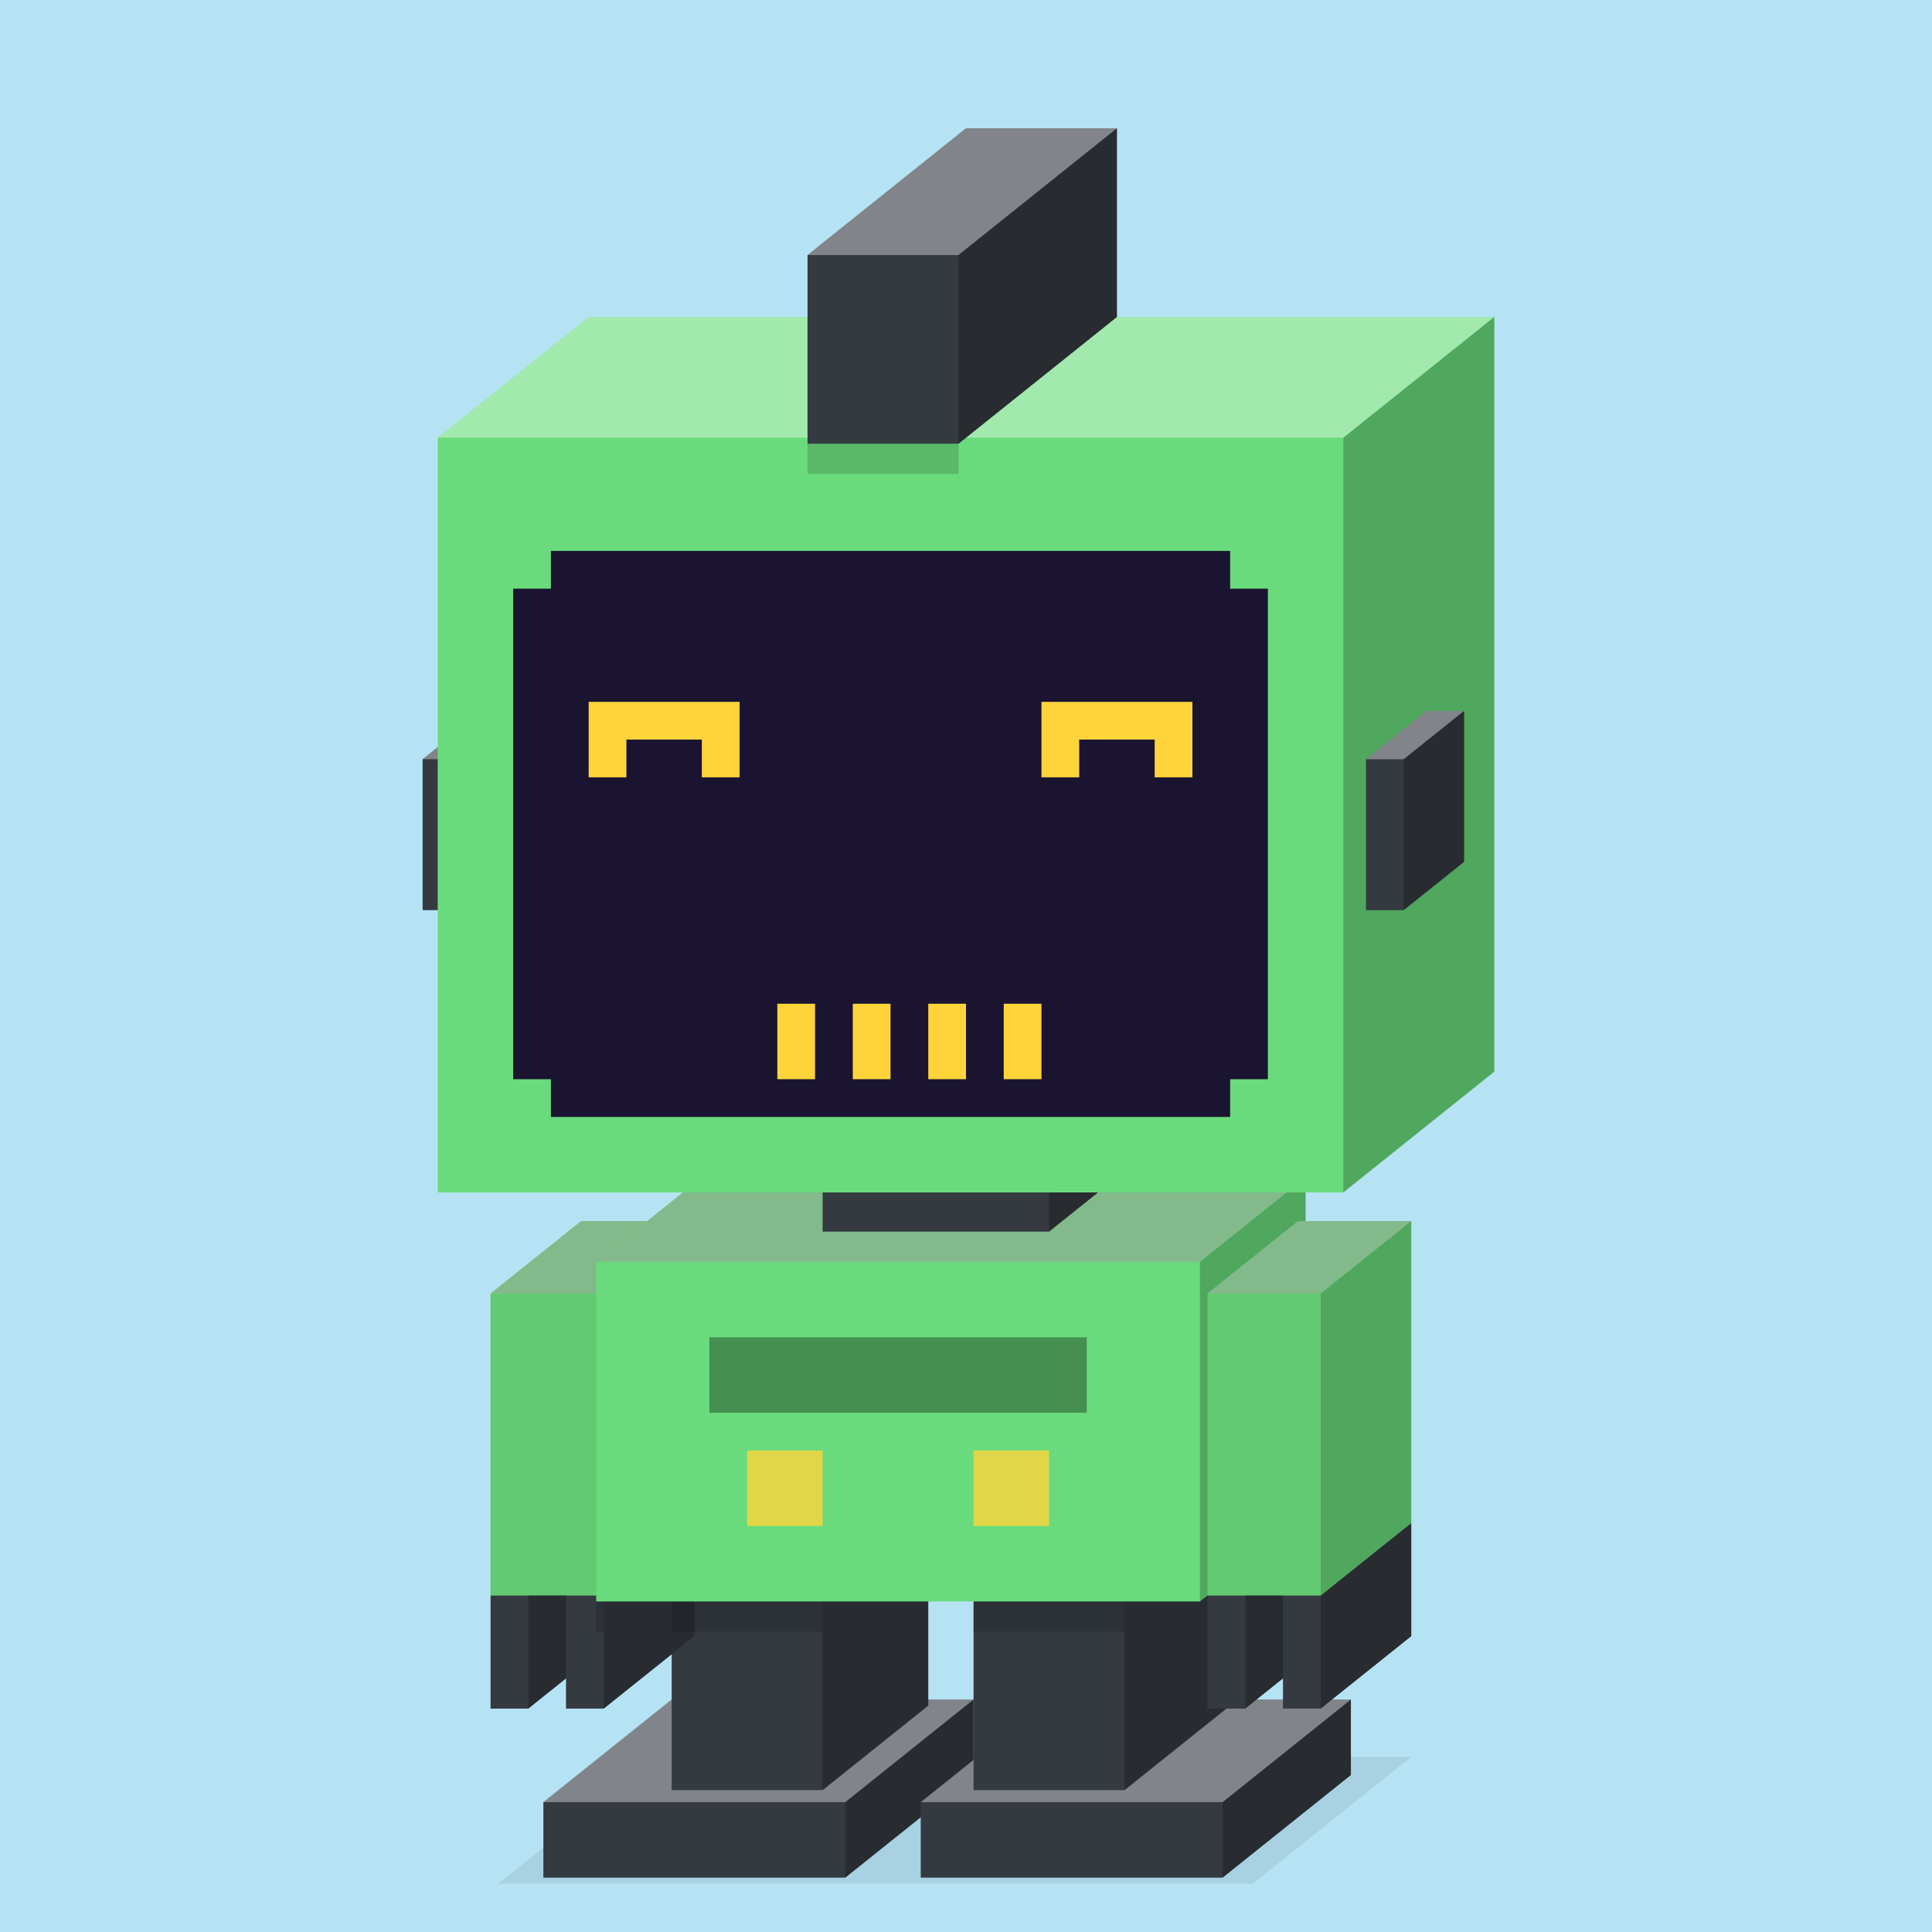
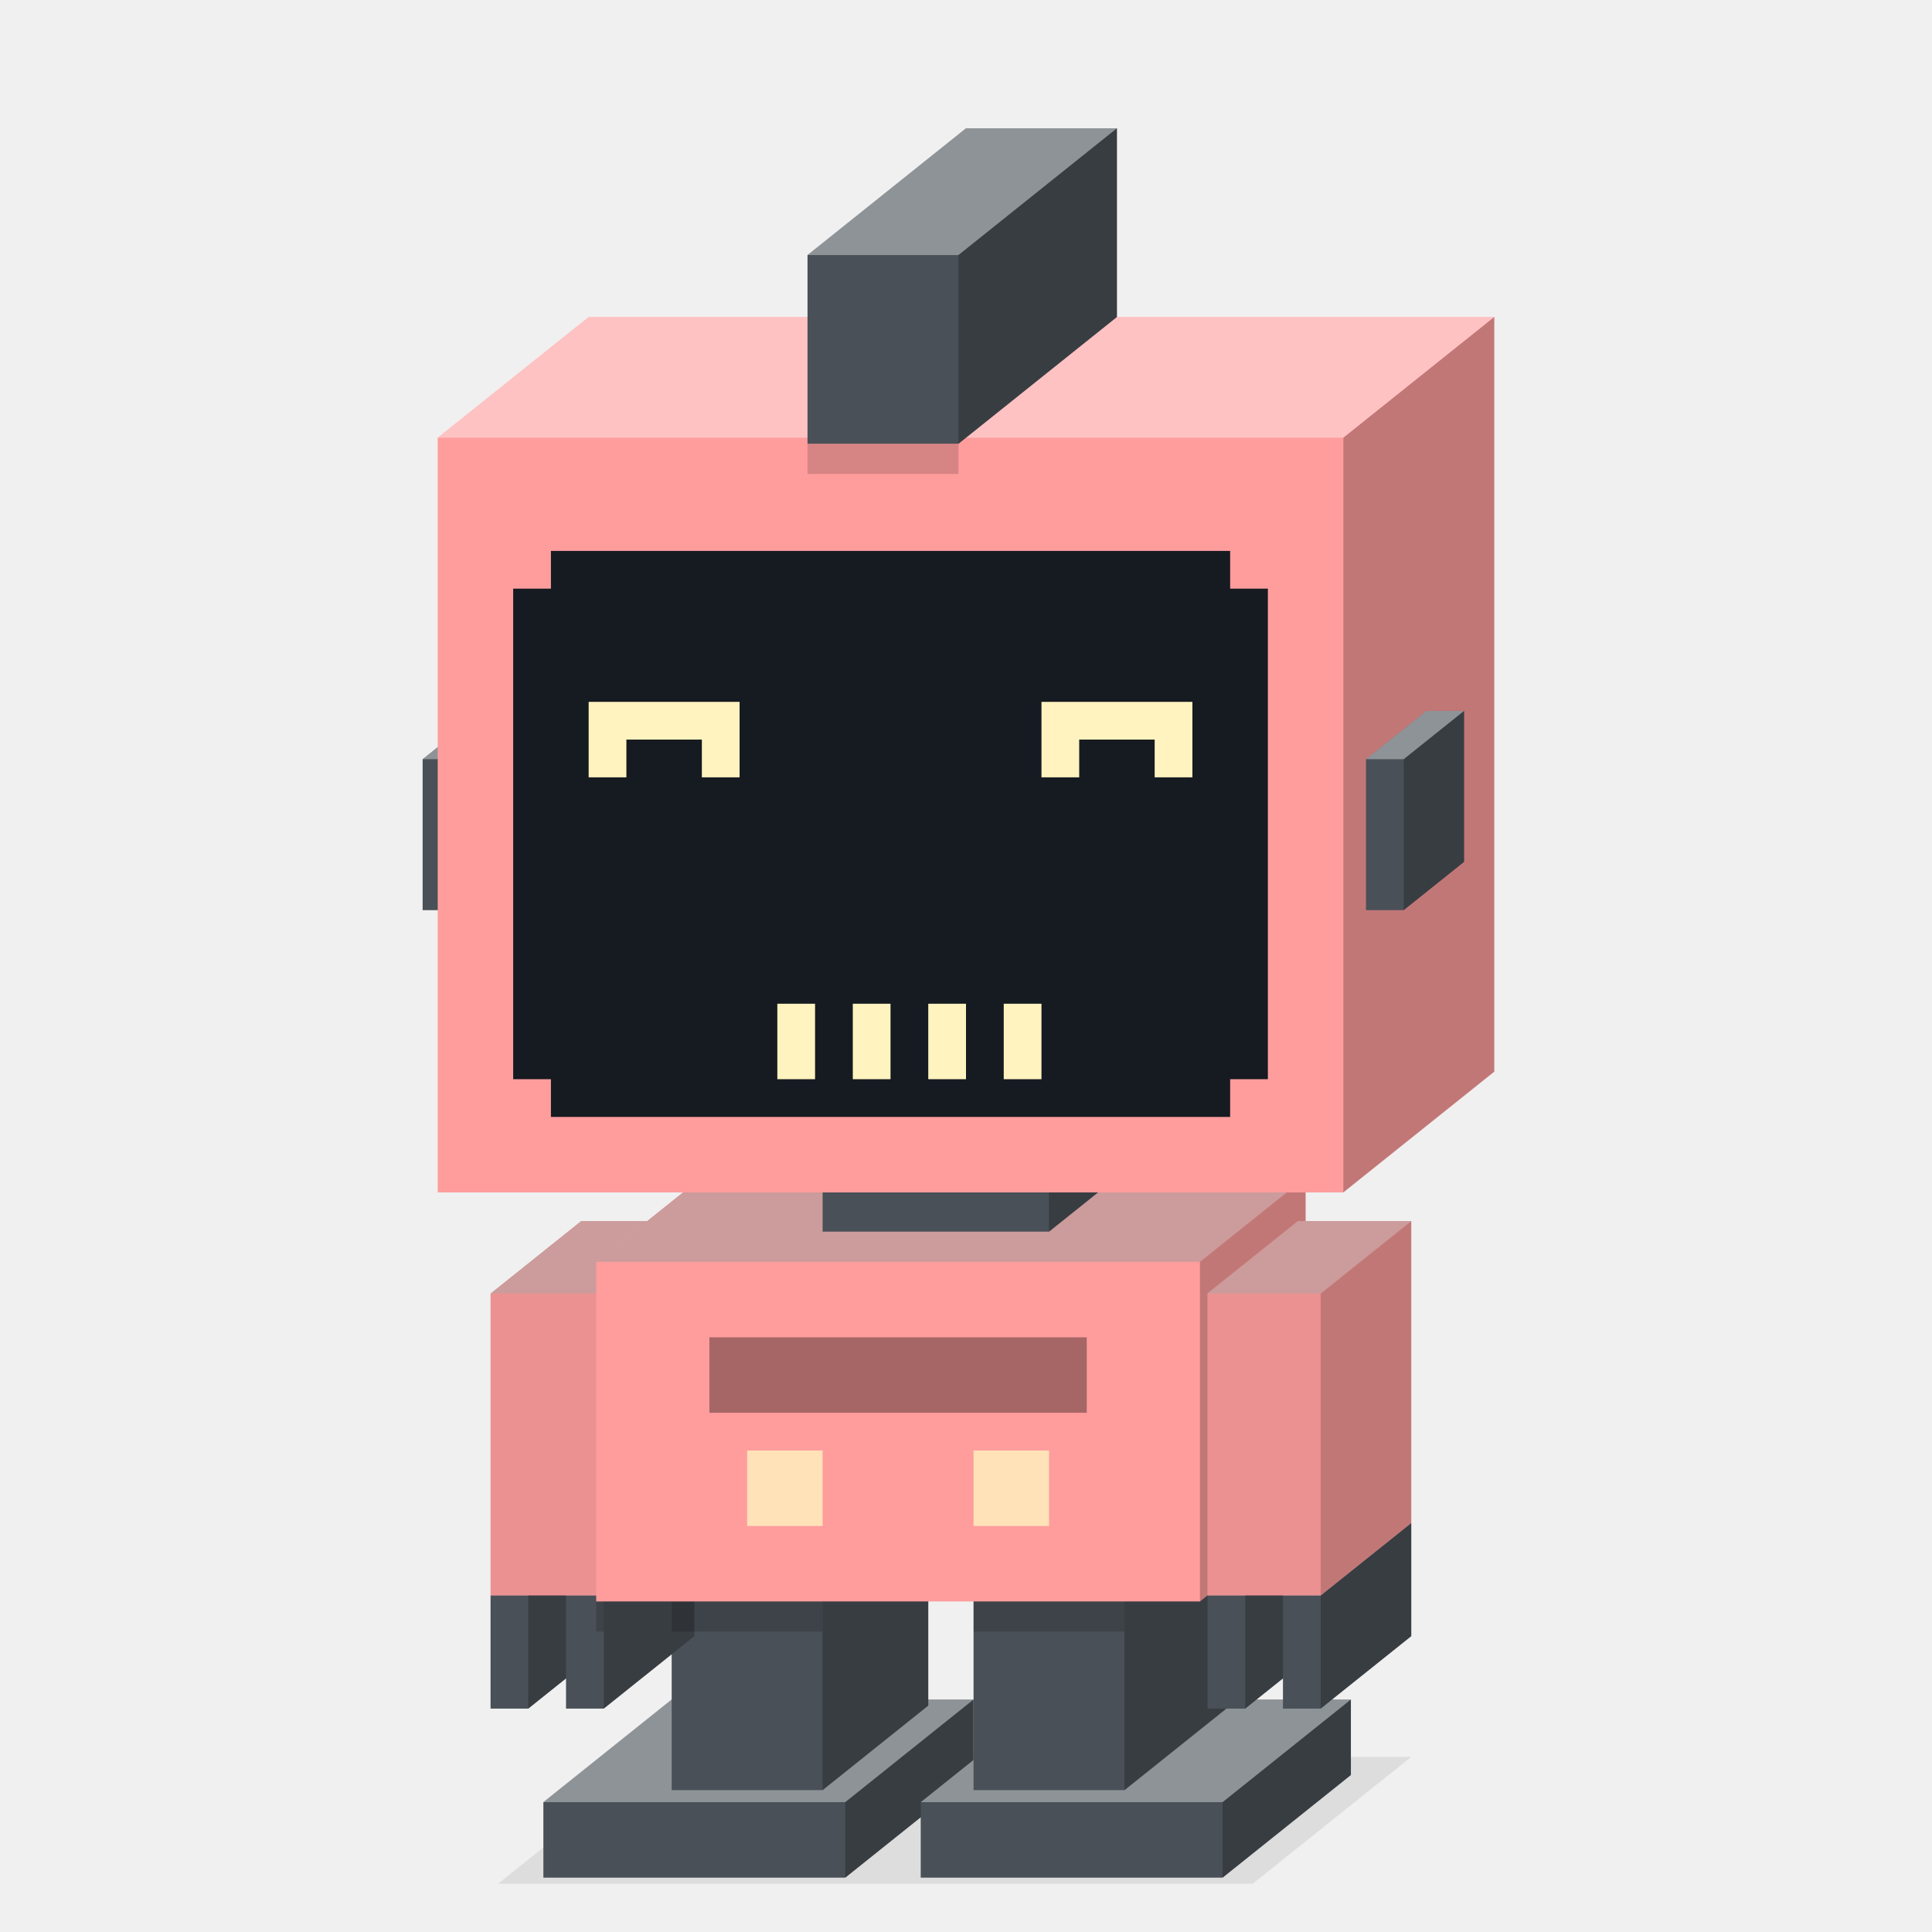
<svg xmlns="http://www.w3.org/2000/svg" viewBox="0 0 128 128" fill="none" shape-rendering="auto" aria-hidden="true">
  <defs>
    <g id="chest-slot-b0f1f547">
      <path d="M47 88.6h25v5H47Z" fill="#000000" fill-opacity=".35" />
-       <path d="M49.5 96.1h5v5h-5Zm15 0h5v5h-5Z" fill="#ffd43b" fill-opacity=".8" />
+       <path d="M49.5 96.1h5v5h-5Zm15 0h5v5h-5Z" fill="#fff3bf" fill-opacity=".8" />
    </g>
    <g id="eyes-happy-b0f1f547">
-       <path fill="#ffd43b" d="M10 2.5h10V5H10zM10 5h2.5v2.5H10zm7.5 0H20v2.5h-2.5zM40 2.5h10V5H40zM40 5h2.5v2.5H40zm7.5 0H50v2.5h-2.5z" />
+       <path fill="#fff3bf" d="M10 2.5h10V5H10zM10 5h2.5v2.5H10zm7.5 0H20v2.5h-2.5zM40 2.5h10V5H40zM40 5h2.5v2.5H40zm7.5 0H50v2.5h-2.5z" />
    </g>
    <g id="mouth-grill-b0f1f547">
-       <path fill="#ffd43b" d="M22.5 2.5H25v5h-2.5zm5 0H30v5h-2.5zm5 0H35v5h-2.5zm5 0H40v5h-2.5z" />
+       <path fill="#fff3bf" d="M22.5 2.5H25v5h-2.5zm5 0H30v5h-2.5zm5 0H35v5h-2.5zm5 0H40v5h-2.5z" />
    </g>
    <g id="animation-none-b0f1f547" />
    <g id="top-fin-b0f1f547">
      <path fill="#000000" fill-opacity=".16" d="M53.5 29.4h10v2h-10z" />
-       <path d="M53.5 16.9h10v12.5h-10Zm0 0h10L74 8.5H64Zm10 0L74 8.5V21l-10.5 8.4Z" fill="#343a40" />
+       <path d="M53.5 16.9h10v12.5h-10Zm0 0h10L74 8.5H64Zm10 0L74 8.5V21l-10.5 8.4Z" fill="#495057" />
      <path d="M53.5 16.9h10L74 8.5H64Z" fill="#ffffff" fill-opacity=".38" />
      <path d="M63.5 16.9 74 8.5V21l-10.5 8.4Z" fill="#000000" fill-opacity=".24" />
    </g>
    <clipPath id="clip-b0f1f547">
      <rect width="128" height="128" rx="0" ry="0" />
    </clipPath>
  </defs>
  <g clip-path="url(#clip-b0f1f547)">
-     <rect width="128" height="128" fill="#b6e3f4" />
+     <rect width="128" height="128" fill="#00000000" />
    <path d="M33 124.8h50l10.5-8.4h-50Z" fill="#000000" fill-opacity=".08" />
-     <path d="M36 119.4h20v5H36Zm0 0h20l8.5-6.8h-20Zm20 0 8.5-6.8v5l-8.5 6.8Z" fill="#343a40" />
+     <path d="M36 119.4h20v5H36Zm0 0h20l8.5-6.8h-20Zm20 0 8.5-6.8v5l-8.5 6.8Z" fill="#495057" />
    <path d="M36 119.4h20l8.5-6.8h-20Z" fill="#ffffff" fill-opacity=".38" />
    <path d="m56 119.4 8.5-6.8v5l-8.5 6.8Z" fill="#000000" fill-opacity=".24" />
-     <path d="M61 119.4h20v5H61Zm0 0h20l8.5-6.8h-20Zm20 0 8.5-6.8v5l-8.5 6.8Z" fill="#343a40" />
+     <path d="M61 119.4h20v5H61Zm0 0h20l8.5-6.8h-20Zm20 0 8.5-6.8v5l-8.5 6.8Z" fill="#495057" />
    <path d="M61 119.4h20l8.5-6.8h-20Z" fill="#ffffff" fill-opacity=".38" />
    <path d="m81 119.4 8.5-6.8v5l-8.5 6.8Z" fill="#000000" fill-opacity=".24" />
-     <path d="M44.5 101.1h10v17.5h-10Zm0 0h10l7-5.6h-10Zm10 0 7-5.6V113l-7 5.6Z" fill="#343a40" />
+     <path d="M44.5 101.1h10v17.5h-10Zm0 0h10l7-5.6h-10Zm10 0 7-5.6V113l-7 5.6Z" fill="#495057" />
    <path d="M44.5 101.1h10l7-5.6h-10Z" fill="#ffffff" fill-opacity=".38" />
    <path d="m54.5 101.1 7-5.6V113l-7 5.6Z" fill="#000000" fill-opacity=".24" />
-     <path d="M64.5 101.1h10v17.5h-10Zm0 0h10l7-5.6h-10Zm10 0 7-5.6V113l-7 5.6Z" fill="#343a40" />
+     <path d="M64.5 101.1h10v17.5h-10Zm0 0h10l7-5.6h-10Zm10 0 7-5.6V113l-7 5.6Z" fill="#495057" />
    <path d="M64.5 101.1h10l7-5.6h-10Z" fill="#ffffff" fill-opacity=".38" />
    <path d="m74.5 101.1 7-5.6V113l-7 5.6Z" fill="#000000" fill-opacity=".24" />
    <g class="vb-upper">
      <path fill="#000000" fill-opacity=".16" d="M64.5 106.1h10v2h-10z" />
-       <path d="M32.5 105.7H35v7.5h-2.5Zm0 0H35l6-4.8h-2.5Zm2.5 0 6-4.8v7.5l-6 4.8Z" fill="#343a40" />
+       <path d="M32.5 105.7H35v7.5h-2.5Zm0 0H35l6-4.8h-2.5Zm2.5 0 6-4.8v7.5l-6 4.8Z" fill="#495057" />
      <path d="M32.5 105.7H35l6-4.8h-2.5Z" fill="#ffffff" fill-opacity=".38" />
      <path d="m35 105.7 6-4.8v7.5l-6 4.8Z" fill="#000000" fill-opacity=".24" />
-       <path d="M37.5 105.7H40v7.5h-2.5Zm0 0H40l6-4.8h-2.5Zm2.5 0 6-4.8v7.5l-6 4.8Z" fill="#343a40" />
+       <path d="M37.5 105.7H40v7.5h-2.5Zm0 0H40l6-4.8h-2.5Zm2.5 0 6-4.8v7.5l-6 4.8Z" fill="#495057" />
      <path d="M37.5 105.7H40l6-4.8h-2.5Z" fill="#ffffff" fill-opacity=".38" />
      <path d="m40 105.7 6-4.8v7.5l-6 4.8Z" fill="#000000" fill-opacity=".24" />
      <path fill="#000000" fill-opacity=".16" d="M39.5 106.1h.5v2h-.5z" />
-       <path d="M32.5 85.7H40v20h-7.5Zm0 0H40l6-4.8h-7.5Z" fill="#69db7c" />
+       <path d="M32.5 85.7H40v20h-7.5Zm0 0H40l6-4.8h-7.5Z" fill="#ff9d9d" />
      <path d="M32.5 85.7H40l6-4.8h-7.5Z" fill="#ffffff" fill-opacity=".38" />
      <path d="M32.5 85.7H40v20h-7.5Z" fill="#000000" fill-opacity=".08" />
      <path d="M32.5 85.7H40l6-4.8h-7.5Z" fill="#000000" fill-opacity=".2" />
      <path fill="#000000" fill-opacity=".16" d="M44.5 106.1h10v2h-10z" />
-       <path d="M39.5 83.6h40v22.5h-40Zm0 0h40l7-5.6h-40Zm40 0 7-5.6v22.5l-7 5.6Z" fill="#69db7c" />
+       <path d="M39.5 83.6h40v22.5h-40Zm0 0h40l7-5.6h-40Zm40 0 7-5.6v22.5l-7 5.6Z" fill="#ff9d9d" />
      <path d="M39.5 83.6h40l7-5.6h-40Z" fill="#ffffff" fill-opacity=".38" />
      <path d="m79.5 83.6 7-5.6v22.5l-7 5.6Z" fill="#000000" fill-opacity=".24" />
      <path d="M39.5 83.6h40l7-5.6h-40Z" fill="#000000" fill-opacity=".2" />
-       <path d="M80 105.7h2.5v7.5H80Zm0 0h2.5l6-4.8H86Zm2.5 0 6-4.8v7.5l-6 4.8Z" fill="#343a40" />
+       <path d="M80 105.7h2.5v7.5H80Zm0 0h2.5l6-4.8H86Zm2.5 0 6-4.8v7.5l-6 4.8Z" fill="#495057" />
      <path d="M80 105.7h2.5l6-4.8H86Z" fill="#ffffff" fill-opacity=".38" />
      <path d="m82.5 105.7 6-4.8v7.5l-6 4.8Z" fill="#000000" fill-opacity=".24" />
-       <path d="M85 105.7h2.5v7.5H85Zm0 0h2.5l6-4.8H91Zm2.5 0 6-4.8v7.5l-6 4.8Z" fill="#343a40" />
+       <path d="M85 105.7h2.5v7.5H85Zm0 0h2.5l6-4.8H91Zm2.5 0 6-4.8v7.5l-6 4.8Z" fill="#495057" />
      <path d="M85 105.7h2.5l6-4.8H91Z" fill="#ffffff" fill-opacity=".38" />
      <path d="m87.5 105.7 6-4.8v7.5l-6 4.8Z" fill="#000000" fill-opacity=".24" />
-       <path d="M80 85.7h7.5v20H80Zm0 0h7.5l6-4.8H86Zm7.5 0 6-4.8v20l-6 4.8Z" fill="#69db7c" />
+       <path d="M80 85.7h7.5v20H80Zm0 0h7.5l6-4.8H86Zm7.5 0 6-4.8v20l-6 4.8Z" fill="#ff9d9d" />
      <path d="M80 85.7h7.5l6-4.8H86Z" fill="#ffffff" fill-opacity=".38" />
      <path d="m87.5 85.7 6-4.8v20l-6 4.8Z" fill="#000000" fill-opacity=".24" />
      <path d="M80 85.7h7.5v20H80Z" fill="#000000" fill-opacity=".08" />
      <path d="M80 85.7h7.5l6-4.8H86Z" fill="#000000" fill-opacity=".2" />
      <use href="#chest-slot-b0f1f547" />
-       <path d="M54.5 71.6h15v10h-15Zm0 0h15l4-3.2h-15Zm15 0 4-3.2v10l-4 3.2Z" fill="#343a40" />
+       <path d="M54.5 71.6h15v10h-15Zm0 0h15l4-3.2h-15Zm15 0 4-3.2v10l-4 3.2Z" fill="#495057" />
      <path d="M54.5 71.6h15l4-3.2h-15Z" fill="#ffffff" fill-opacity=".38" />
      <path d="m69.5 71.6 4-3.2v10l-4 3.2Z" fill="#000000" fill-opacity=".24" />
      <g class="vb-head">
-         <path d="M28 50.3h2.5v10H28Zm0 0h2.5l4-3.2H32Z" fill="#343a40" />
+         <path d="M28 50.3h2.5v10H28Zm0 0h2.5l4-3.2H32Z" fill="#495057" />
        <path d="M28 50.3h2.5l4-3.2H32Z" fill="#ffffff" fill-opacity=".38" />
-         <path d="M29 29h60v50H29Zm0 0h60l10-8H39Zm60 0 10-8v50l-10 8Z" fill="#69db7c" />
+         <path d="M29 29h60v50H29Zm0 0h60l10-8H39Zm60 0 10-8v50l-10 8Z" fill="#ff9d9d" />
        <path d="M29 29h60l10-8H39Z" fill="#ffffff" fill-opacity=".38" />
        <path d="m89 29 10-8v50l-10 8Z" fill="#000000" fill-opacity=".24" />
-         <path d="M36.5 36.5h45V39H84v32.5h-2.5V74h-45v-2.5H34V39h2.5Z" fill="#1a1430" />
-         <path d="M90.5 50.3H93v10h-2.5Zm0 0H93l4-3.2h-2.5Zm2.5 0 4-3.2v10l-4 3.2Z" fill="#343a40" />
+         <path d="M36.5 36.5h45V39H84v32.5h-2.5V74h-45v-2.5H34V39h2.5Z" fill="#161a21" />
+         <path d="M90.5 50.3H93v10h-2.5Zm0 0H93l4-3.2h-2.5Zm2.5 0 4-3.2v10l-4 3.2Z" fill="#495057" />
        <path d="M90.5 50.3H93l4-3.2h-2.5Z" fill="#ffffff" fill-opacity=".38" />
        <path d="m93 50.3 4-3.2v10l-4 3.2Z" fill="#000000" fill-opacity=".24" />
        <use transform="translate(29 44)" href="#eyes-happy-b0f1f547" />
        <use transform="translate(29 64)" href="#mouth-grill-b0f1f547" />
        <use href="#animation-none-b0f1f547" />
        <use href="#top-fin-b0f1f547" />
      </g>
    </g>
  </g>
</svg>
